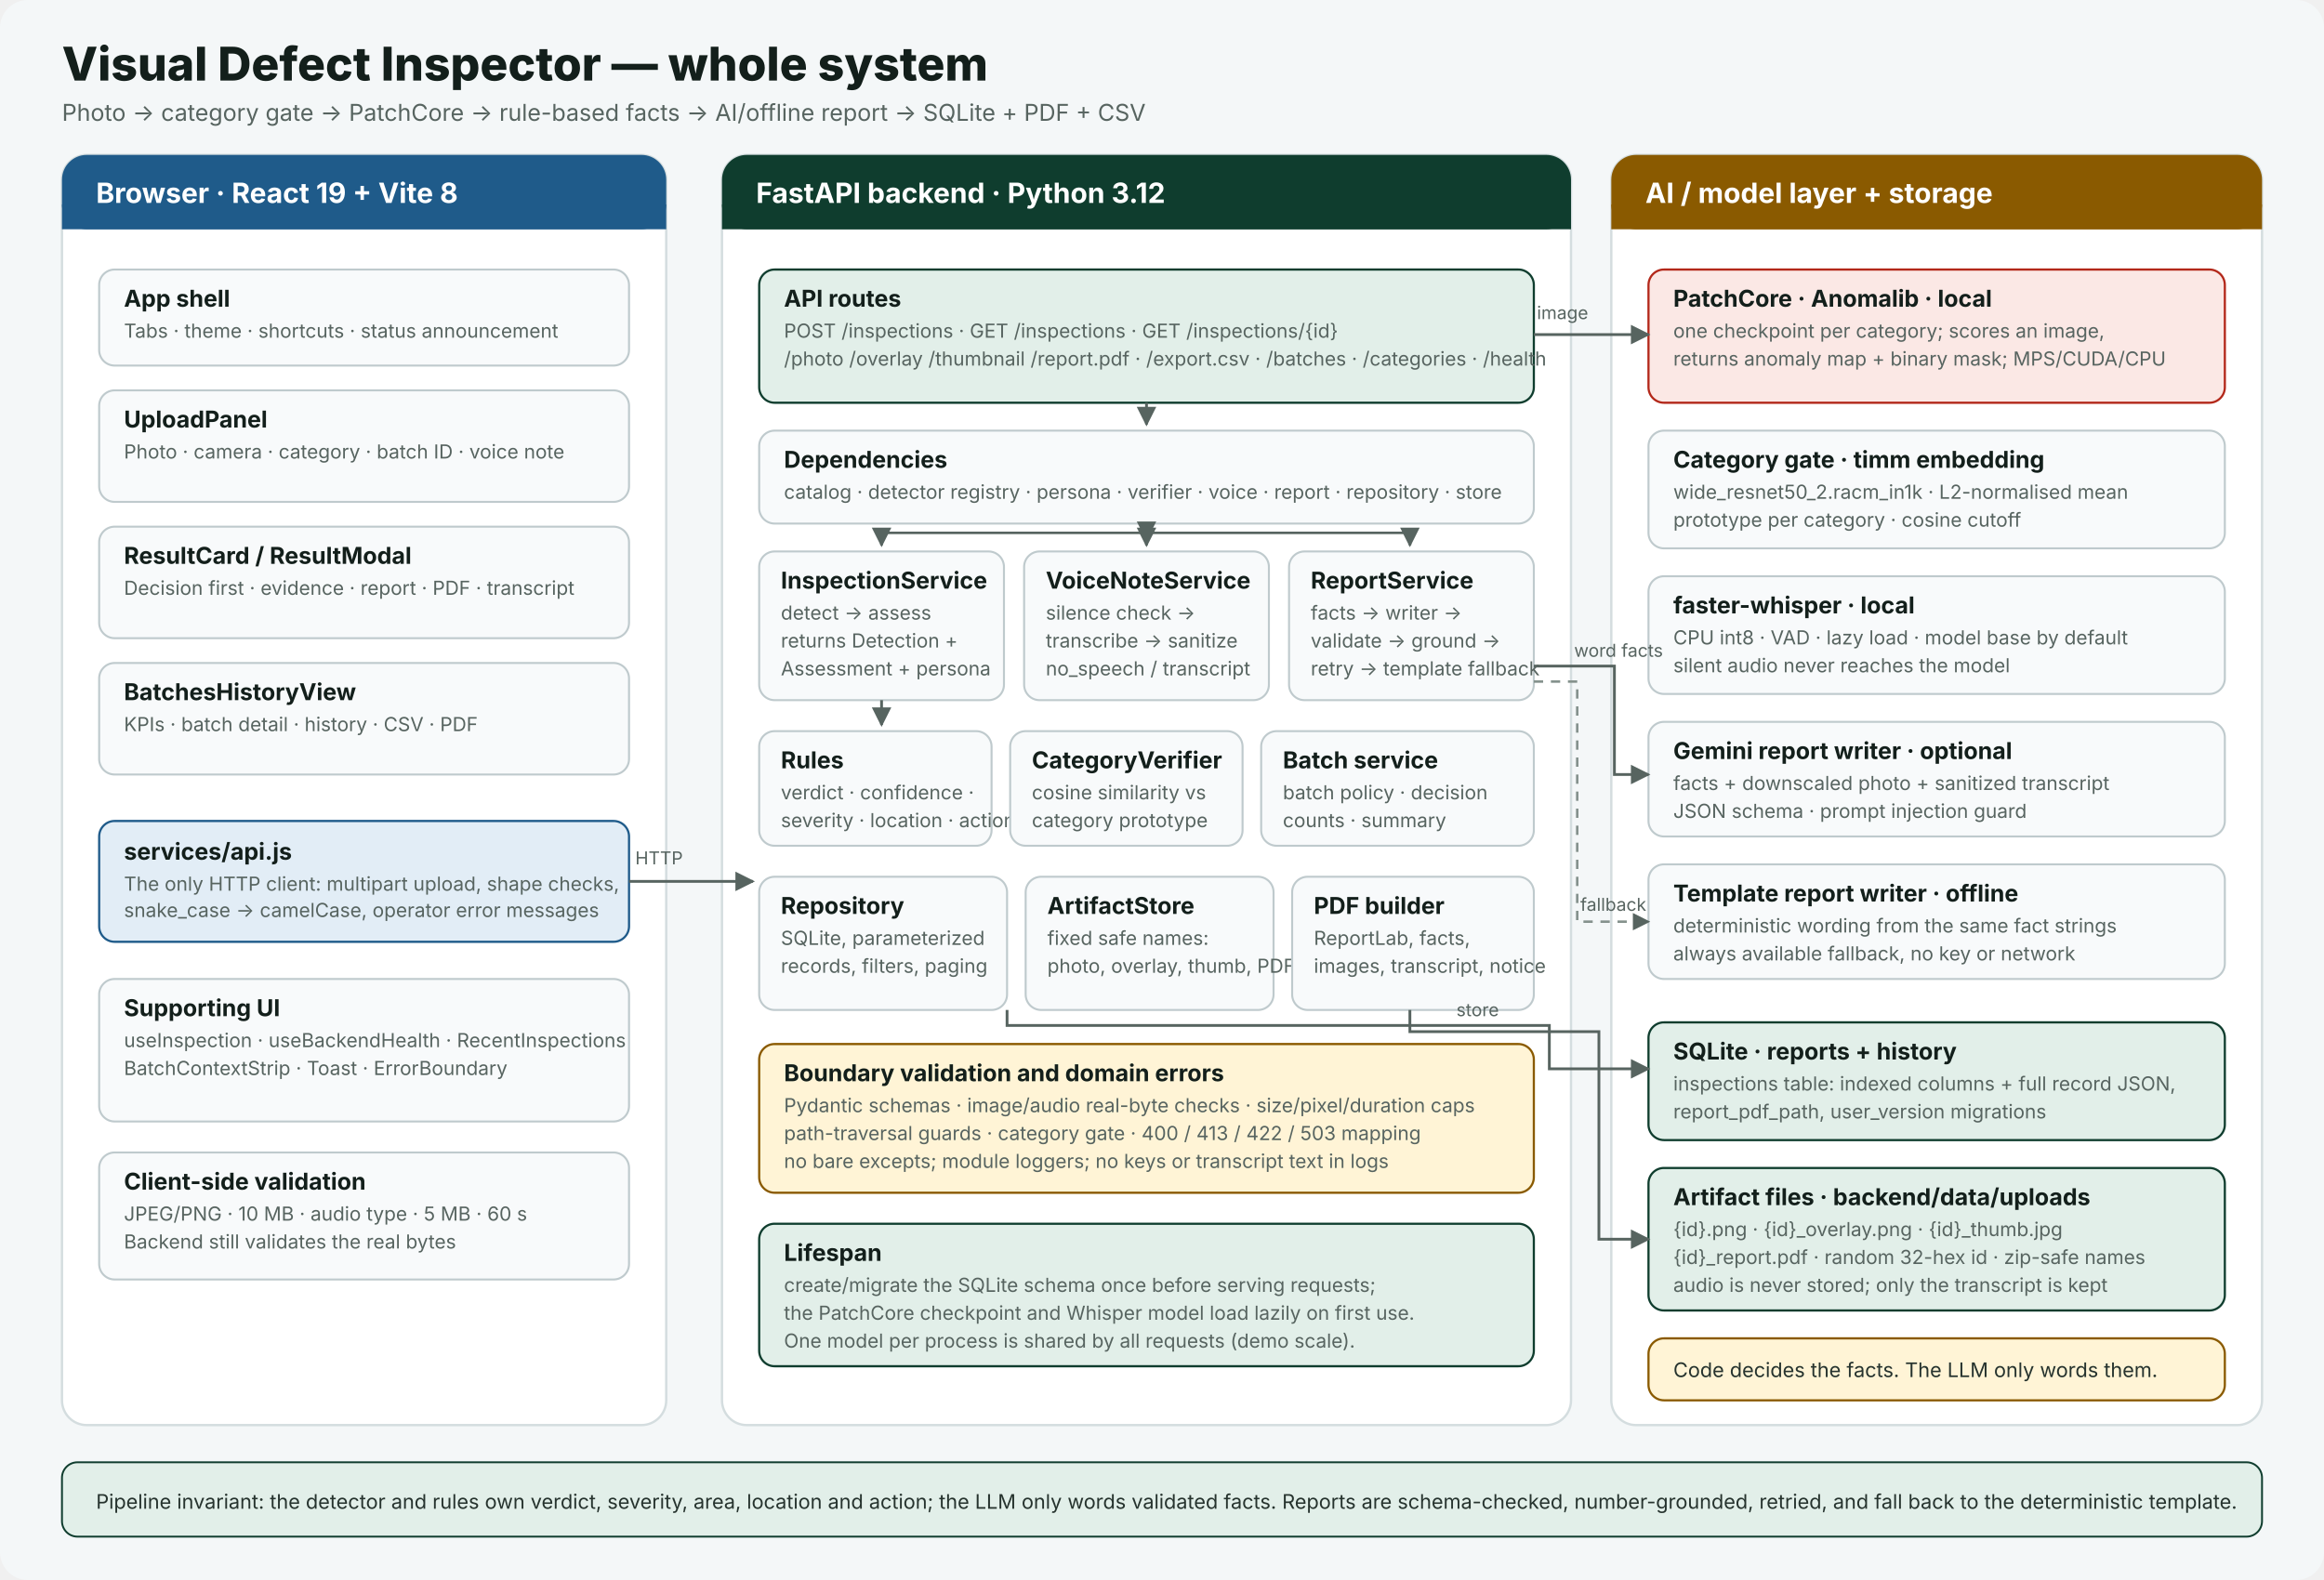
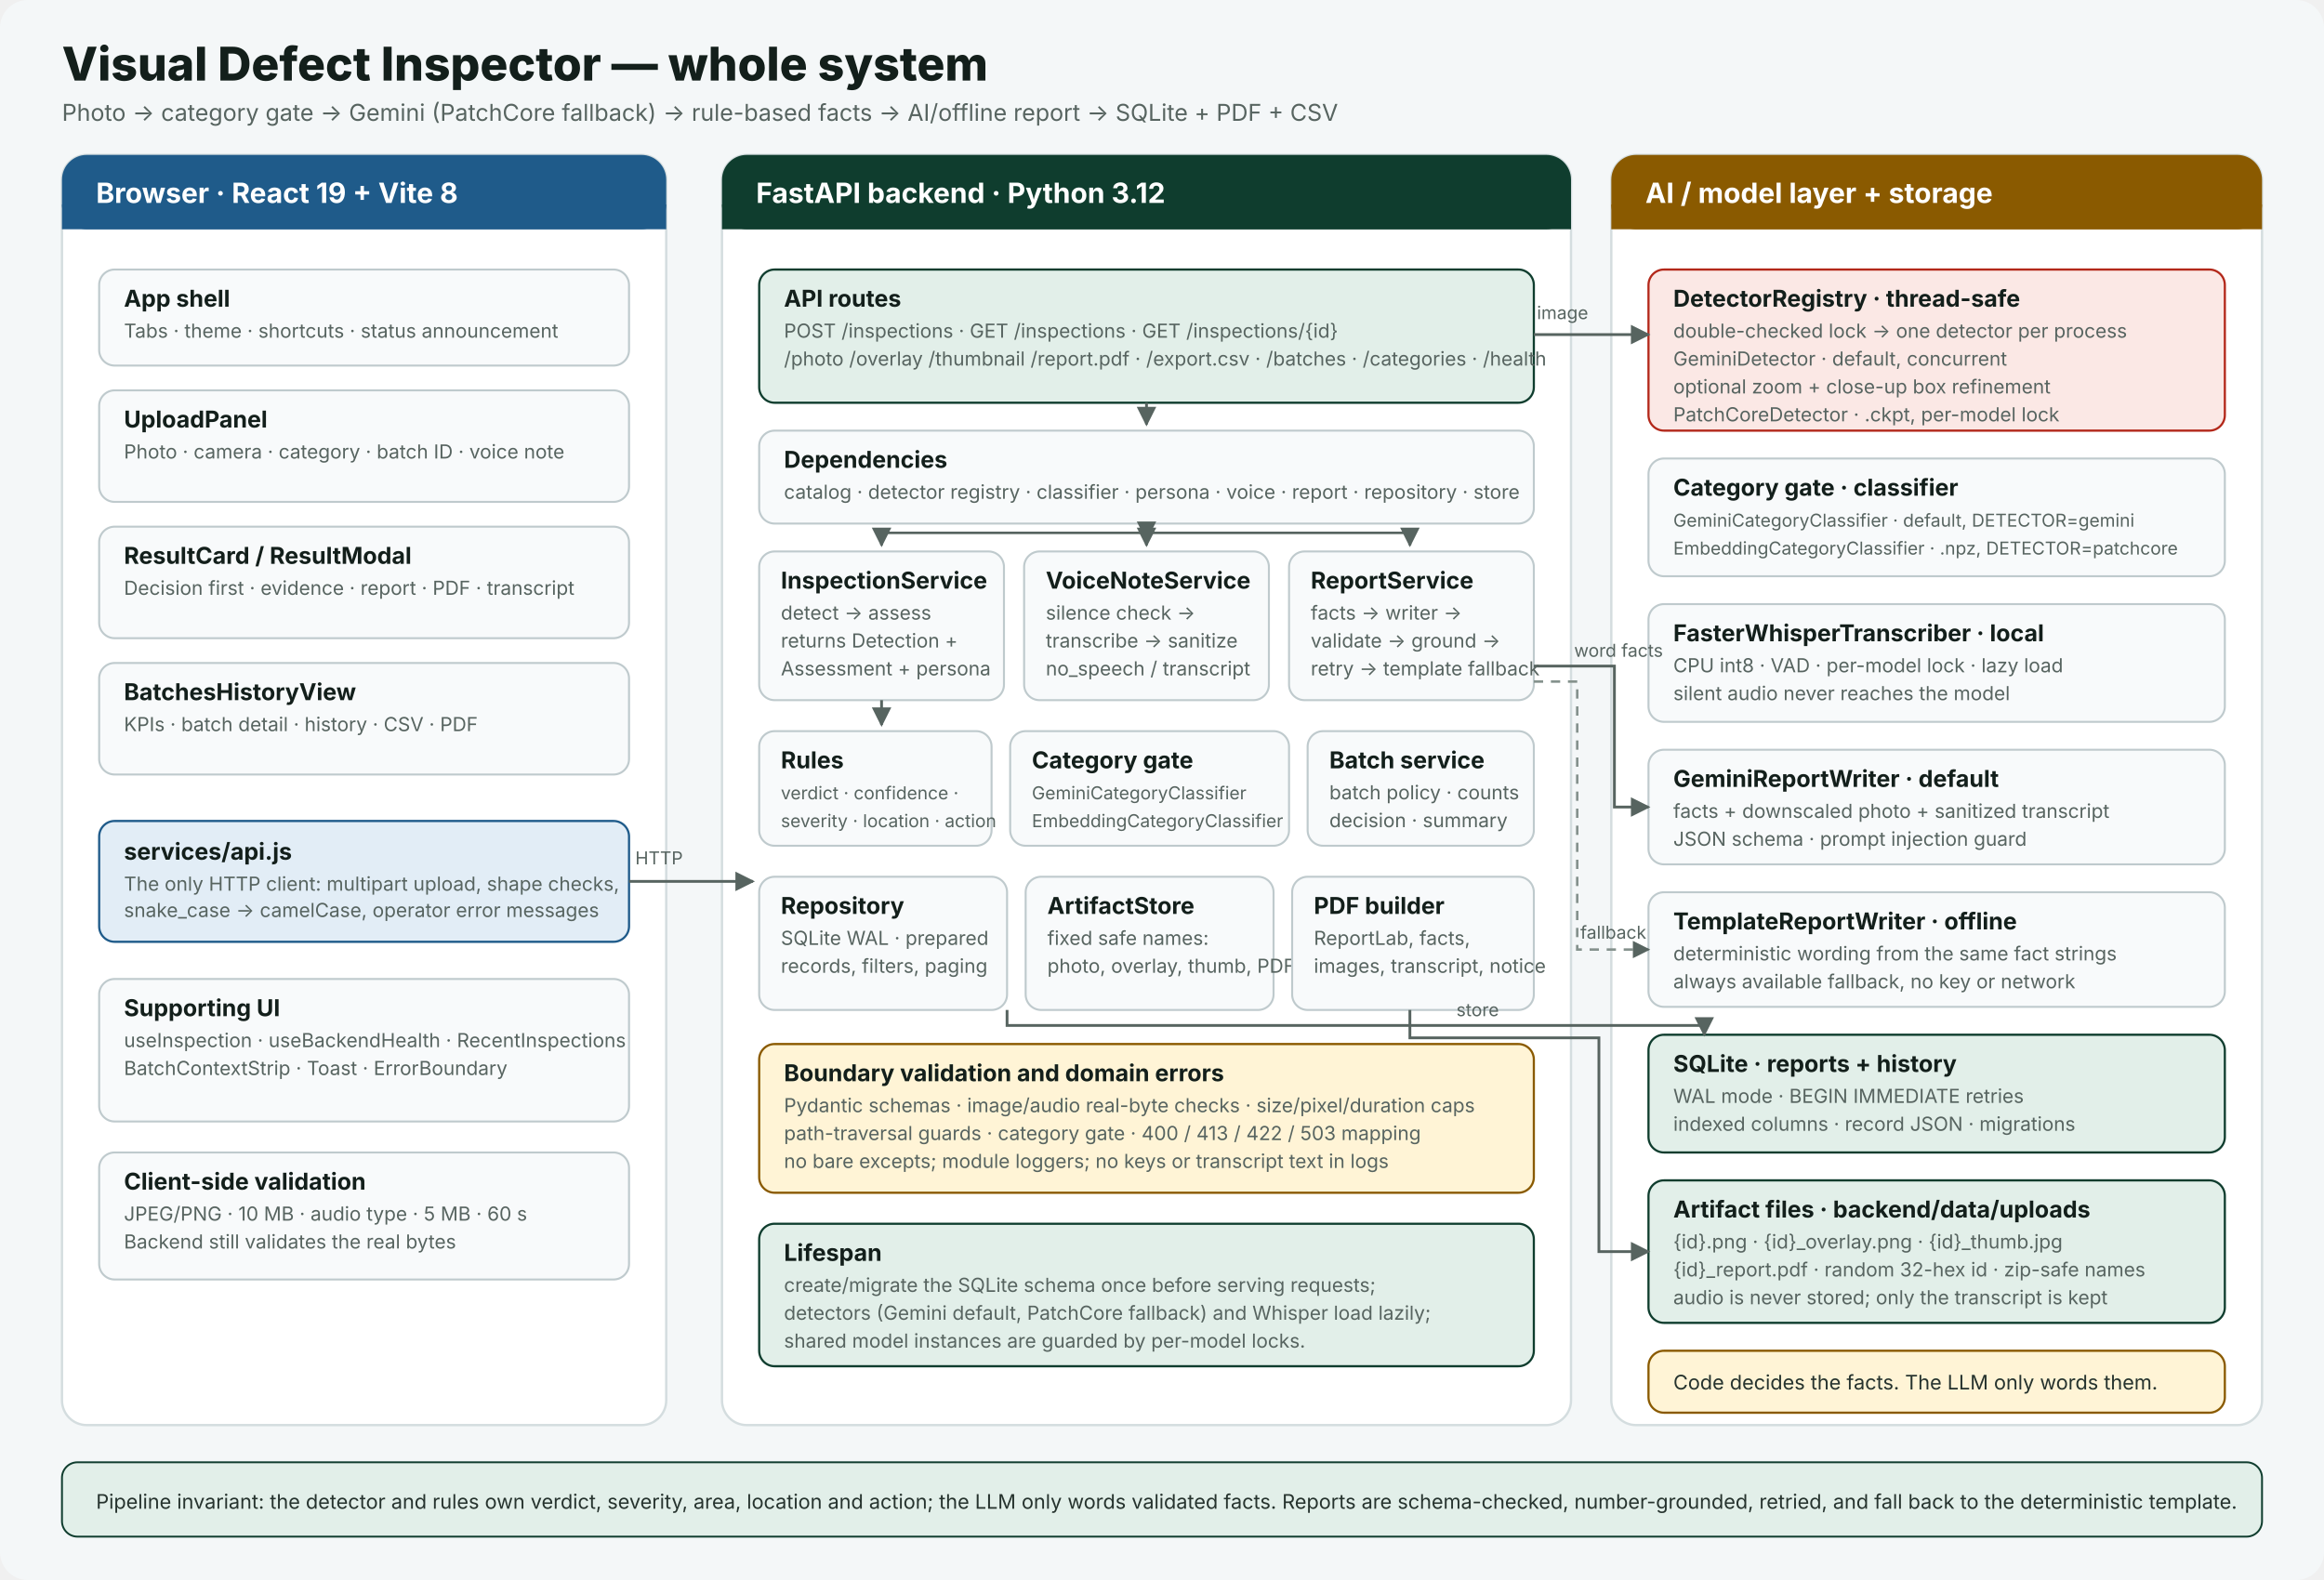
<svg xmlns="http://www.w3.org/2000/svg" width="1500" height="1020" viewBox="0 0 1500 1020" role="img" aria-labelledby="title desc">
  <defs>
    <marker id="arrow" viewBox="0 0 10 10" refX="9" refY="5" markerWidth="7" markerHeight="7" orient="auto-start-reverse">
      <path d="M 0 0 L 10 5 L 0 10 z" fill="#576460" />
    </marker>
    <style>
      .bg { fill: #f4f7f8; }
      .column { fill: #ffffff; stroke: #d4dddf; stroke-width: 1.5; }
      .box { fill: #f8fafb; stroke: #bfcacd; stroke-width: 1.3; }
      .box-green { fill: #e2efe9; stroke: #0f3d2e; stroke-width: 1.4; }
      .box-blue { fill: #e2edf6; stroke: #1f5b8a; stroke-width: 1.4; }
      .box-amber { fill: #fff4d6; stroke: #8a5a00; stroke-width: 1.4; }
      .box-red { fill: #fbe8e5; stroke: #b3281a; stroke-width: 1.4; }
      .header-blue { fill: #1f5b8a; }
      .header-green { fill: #0f3d2e; }
      .header-amber { fill: #8a5a00; }
      .title { font-family: Inter, Arial, sans-serif; font-size: 30px; font-weight: 800; fill: #131f1b; }
      .subtitle { font-family: Inter, Arial, sans-serif; font-size: 15px; fill: #576460; }
      .column-title { font-family: Inter, Arial, sans-serif; font-size: 18px; font-weight: 700; fill: #ffffff; }
      .box-title { font-family: Inter, Arial, sans-serif; font-size: 15px; font-weight: 700; fill: #131f1b; }
      .box-text { font-family: Inter, Arial, sans-serif; font-size: 12.5px; fill: #576460; }
      .small { font-family: Inter, Arial, sans-serif; font-size: 11.5px; fill: #576460; }
      .note { font-family: Inter, Arial, sans-serif; font-size: 13px; fill: #26332e; }
      .arrow { stroke: #576460; stroke-width: 1.8; fill: none; marker-end: url(#arrow); }
      .arrow-dash { stroke: #85928d; stroke-width: 1.6; fill: none; stroke-dasharray: 6 5; marker-end: url(#arrow); }
      .line { stroke: #576460; stroke-width: 1.6; fill: none; }
    </style>
  </defs>
  <rect class="bg" width="1500" height="1020" rx="18" />
  <text class="title" x="40" y="52">Visual Defect Inspector — whole system</text>
-   <text class="subtitle" x="40" y="78">Photo → category gate → PatchCore → rule-based facts → AI/offline report → SQLite + PDF + CSV</text>
+   <text class="subtitle" x="40" y="78">Photo → category gate → Gemini (PatchCore fallback) → rule-based facts → AI/offline report → SQLite + PDF + CSV</text>
  <rect class="column" x="40" y="100" width="390" height="820" rx="16" />
  <rect class="header-blue" x="40" y="100" width="390" height="48" rx="16" />
  <rect class="header-blue" x="40" y="132" width="390" height="16" />
  <text class="column-title" x="62" y="131">Browser · React 19 + Vite 8</text>
  <rect class="box" x="64" y="174" width="342" height="62" rx="10" />
  <text class="box-title" x="80" y="198">App shell</text>
  <text class="box-text" x="80" y="218">Tabs · theme · shortcuts · status announcement</text>
  <rect class="box" x="64" y="252" width="342" height="72" rx="10" />
  <text class="box-title" x="80" y="276">UploadPanel</text>
  <text class="box-text" x="80" y="296">Photo · camera · category · batch ID · voice note</text>
  <rect class="box" x="64" y="340" width="342" height="72" rx="10" />
  <text class="box-title" x="80" y="364">ResultCard / ResultModal</text>
  <text class="box-text" x="80" y="384">Decision first · evidence · report · PDF · transcript</text>
  <rect class="box" x="64" y="428" width="342" height="72" rx="10" />
  <text class="box-title" x="80" y="452">BatchesHistoryView</text>
  <text class="box-text" x="80" y="472">KPIs · batch detail · history · CSV · PDF</text>
  <rect class="box-blue" x="64" y="530" width="342" height="78" rx="10" />
  <text class="box-title" x="80" y="555">services/api.js</text>
  <text class="box-text" x="80" y="575">The only HTTP client: multipart upload, shape checks,</text>
  <text class="box-text" x="80" y="592">snake_case → camelCase, operator error messages</text>
  <rect class="box" x="64" y="632" width="342" height="92" rx="10" />
  <text class="box-title" x="80" y="656">Supporting UI</text>
  <text class="box-text" x="80" y="676">useInspection · useBackendHealth · RecentInspections</text>
  <text class="box-text" x="80" y="694">BatchContextStrip · Toast · ErrorBoundary</text>
  <rect class="box" x="64" y="744" width="342" height="82" rx="10" />
  <text class="box-title" x="80" y="768">Client-side validation</text>
  <text class="box-text" x="80" y="788">JPEG/PNG · 10 MB · audio type · 5 MB · 60 s</text>
  <text class="box-text" x="80" y="806">Backend still validates the real bytes</text>
  <rect class="column" x="466" y="100" width="548" height="820" rx="16" />
  <rect class="header-green" x="466" y="100" width="548" height="48" rx="16" />
  <rect class="header-green" x="466" y="132" width="548" height="16" />
  <text class="column-title" x="488" y="131">FastAPI backend · Python 3.12</text>
  <rect class="box-green" x="490" y="174" width="500" height="86" rx="10" />
  <text class="box-title" x="506" y="198">API routes</text>
  <text class="box-text" x="506" y="218">POST /inspections · GET /inspections · GET /inspections/{id}</text>
  <text class="box-text" x="506" y="236">/photo /overlay /thumbnail /report.pdf · /export.csv · /batches · /categories · /health</text>
  <rect class="box" x="490" y="278" width="500" height="60" rx="10" />
  <text class="box-title" x="506" y="302">Dependencies</text>
-   <text class="box-text" x="506" y="322">catalog · detector registry · persona · verifier · voice · report · repository · store</text>
+   <text class="box-text" x="506" y="322">catalog · detector registry · classifier · persona · voice · report · repository · store</text>
  <rect class="box" x="490" y="356" width="158" height="96" rx="10" />
  <text class="box-title" x="504" y="380">InspectionService</text>
  <text class="box-text" x="504" y="400">detect → assess</text>
  <text class="box-text" x="504" y="418">returns Detection +</text>
  <text class="box-text" x="504" y="436">Assessment + persona</text>
  <rect class="box" x="661" y="356" width="158" height="96" rx="10" />
  <text class="box-title" x="675" y="380">VoiceNoteService</text>
  <text class="box-text" x="675" y="400">silence check →</text>
  <text class="box-text" x="675" y="418">transcribe → sanitize</text>
  <text class="box-text" x="675" y="436">no_speech / transcript</text>
  <rect class="box" x="832" y="356" width="158" height="96" rx="10" />
  <text class="box-title" x="846" y="380">ReportService</text>
  <text class="box-text" x="846" y="400">facts → writer →</text>
  <text class="box-text" x="846" y="418">validate → ground →</text>
  <text class="box-text" x="846" y="436">retry → template fallback</text>
  <rect class="box" x="490" y="472" width="150" height="74" rx="10" />
  <text class="box-title" x="504" y="496">Rules</text>
-   <text class="box-text" x="504" y="516">verdict · confidence ·</text>
-   <text class="box-text" x="504" y="534">severity · location · action</text>
-   <rect class="box" x="652" y="472" width="150" height="74" rx="10" />
-   <text class="box-title" x="666" y="496">CategoryVerifier</text>
-   <text class="box-text" x="666" y="516">cosine similarity vs</text>
-   <text class="box-text" x="666" y="534">category prototype</text>
-   <rect class="box" x="814" y="472" width="176" height="74" rx="10" />
-   <text class="box-title" x="828" y="496">Batch service</text>
-   <text class="box-text" x="828" y="516">batch policy · decision</text>
-   <text class="box-text" x="828" y="534">counts · summary</text>
+   <text class="small" x="504" y="516">verdict · confidence ·</text>
+   <text class="small" x="504" y="534">severity · location · action</text>
+   <rect class="box" x="652" y="472" width="180" height="74" rx="10" />
+   <text class="box-title" x="666" y="496">Category gate</text>
+   <text class="small" x="666" y="516">GeminiCategoryClassifier</text>
+   <text class="small" x="666" y="534">EmbeddingCategoryClassifier</text>
+   <rect class="box" x="844" y="472" width="146" height="74" rx="10" />
+   <text class="box-title" x="858" y="496">Batch service</text>
+   <text class="box-text" x="858" y="516">batch policy · counts</text>
+   <text class="box-text" x="858" y="534">decision · summary</text>
  <rect class="box" x="490" y="566" width="160" height="86" rx="10" />
  <text class="box-title" x="504" y="590">Repository</text>
-   <text class="box-text" x="504" y="610">SQLite, parameterized</text>
+   <text class="box-text" x="504" y="610">SQLite WAL · prepared</text>
  <text class="box-text" x="504" y="628">records, filters, paging</text>
  <rect class="box" x="662" y="566" width="160" height="86" rx="10" />
  <text class="box-title" x="676" y="590">ArtifactStore</text>
  <text class="box-text" x="676" y="610">fixed safe names:</text>
  <text class="box-text" x="676" y="628">photo, overlay, thumb, PDF</text>
  <rect class="box" x="834" y="566" width="156" height="86" rx="10" />
  <text class="box-title" x="848" y="590">PDF builder</text>
  <text class="box-text" x="848" y="610">ReportLab, facts,</text>
  <text class="box-text" x="848" y="628">images, transcript, notice</text>
  <rect class="box-amber" x="490" y="674" width="500" height="96" rx="10" />
  <text class="box-title" x="506" y="698">Boundary validation and domain errors</text>
  <text class="box-text" x="506" y="718">Pydantic schemas · image/audio real-byte checks · size/pixel/duration caps</text>
  <text class="box-text" x="506" y="736">path-traversal guards · category gate · 400 / 413 / 422 / 503 mapping</text>
  <text class="box-text" x="506" y="754">no bare excepts; module loggers; no keys or transcript text in logs</text>
  <rect class="box-green" x="490" y="790" width="500" height="92" rx="10" />
  <text class="box-title" x="506" y="814">Lifespan</text>
  <text class="box-text" x="506" y="834">create/migrate the SQLite schema once before serving requests;</text>
-   <text class="box-text" x="506" y="852">the PatchCore checkpoint and Whisper model load lazily on first use.</text>
-   <text class="box-text" x="506" y="870">One model per process is shared by all requests (demo scale).</text>
+   <text class="box-text" x="506" y="852">detectors (Gemini default, PatchCore fallback) and Whisper load lazily;</text>
+   <text class="box-text" x="506" y="870">shared model instances are guarded by per-model locks.</text>
  <rect class="column" x="1040" y="100" width="420" height="820" rx="16" />
  <rect class="header-amber" x="1040" y="100" width="420" height="48" rx="16" />
  <rect class="header-amber" x="1040" y="132" width="420" height="16" />
  <text class="column-title" x="1062" y="131">AI / model layer + storage</text>
-   <rect class="box-red" x="1064" y="174" width="372" height="86" rx="10" />
-   <text class="box-title" x="1080" y="198">PatchCore · Anomalib · local</text>
-   <text class="box-text" x="1080" y="218">one checkpoint per category; scores an image,</text>
-   <text class="box-text" x="1080" y="236">returns anomaly map + binary mask; MPS/CUDA/CPU</text>
-   <rect class="box" x="1064" y="278" width="372" height="76" rx="10" />
-   <text class="box-title" x="1080" y="302">Category gate · timm embedding</text>
-   <text class="box-text" x="1080" y="322">wide_resnet50_2.racm_in1k · L2-normalised mean</text>
-   <text class="box-text" x="1080" y="340">prototype per category · cosine cutoff</text>
-   <rect class="box" x="1064" y="372" width="372" height="76" rx="10" />
-   <text class="box-title" x="1080" y="396">faster-whisper · local</text>
-   <text class="box-text" x="1080" y="416">CPU int8 · VAD · lazy load · model base by default</text>
-   <text class="box-text" x="1080" y="434">silent audio never reaches the model</text>
-   <rect class="box" x="1064" y="466" width="372" height="74" rx="10" />
-   <text class="box-title" x="1080" y="490">Gemini report writer · optional</text>
-   <text class="box-text" x="1080" y="510">facts + downscaled photo + sanitized transcript</text>
-   <text class="box-text" x="1080" y="528">JSON schema · prompt injection guard</text>
-   <rect class="box" x="1064" y="558" width="372" height="74" rx="10" />
-   <text class="box-title" x="1080" y="582">Template report writer · offline</text>
-   <text class="box-text" x="1080" y="602">deterministic wording from the same fact strings</text>
-   <text class="box-text" x="1080" y="620">always available fallback, no key or network</text>
-   <rect class="box-green" x="1064" y="660" width="372" height="76" rx="10" />
-   <text class="box-title" x="1080" y="684">SQLite · reports + history</text>
-   <text class="box-text" x="1080" y="704">inspections table: indexed columns + full record JSON,</text>
-   <text class="box-text" x="1080" y="722">report_pdf_path, user_version migrations</text>
-   <rect class="box-green" x="1064" y="754" width="372" height="92" rx="10" />
-   <text class="box-title" x="1080" y="778">Artifact files · backend/data/uploads</text>
-   <text class="box-text" x="1080" y="798">{id}.png · {id}_overlay.png · {id}_thumb.jpg</text>
-   <text class="box-text" x="1080" y="816">{id}_report.pdf · random 32-hex id · zip-safe names</text>
-   <text class="box-text" x="1080" y="834">audio is never stored; only the transcript is kept</text>
-   <rect class="box-amber" x="1064" y="864" width="372" height="40" rx="10" />
-   <text class="note" x="1080" y="889">Code decides the facts. The LLM only words them.</text>
+   <rect class="box-red" x="1064" y="174" width="372" height="104" rx="10" />
+   <text class="box-title" x="1080" y="198">DetectorRegistry · thread-safe</text>
+   <text class="box-text" x="1080" y="218">double-checked lock → one detector per process</text>
+   <text class="box-text" x="1080" y="236">GeminiDetector · default, concurrent</text>
+   <text class="box-text" x="1080" y="254">optional zoom + close-up box refinement</text>
+   <text class="box-text" x="1080" y="272">PatchCoreDetector · .ckpt, per-model lock</text>
+   <rect class="box" x="1064" y="296" width="372" height="76" rx="10" />
+   <text class="box-title" x="1080" y="320">Category gate · classifier</text>
+   <text class="small" x="1080" y="340">GeminiCategoryClassifier · default, DETECTOR=gemini</text>
+   <text class="small" x="1080" y="358">EmbeddingCategoryClassifier · .npz, DETECTOR=patchcore</text>
+   <rect class="box" x="1064" y="390" width="372" height="76" rx="10" />
+   <text class="box-title" x="1080" y="414">FasterWhisperTranscriber · local</text>
+   <text class="box-text" x="1080" y="434">CPU int8 · VAD · per-model lock · lazy load</text>
+   <text class="box-text" x="1080" y="452">silent audio never reaches the model</text>
+   <rect class="box" x="1064" y="484" width="372" height="74" rx="10" />
+   <text class="box-title" x="1080" y="508">GeminiReportWriter · default</text>
+   <text class="box-text" x="1080" y="528">facts + downscaled photo + sanitized transcript</text>
+   <text class="box-text" x="1080" y="546">JSON schema · prompt injection guard</text>
+   <rect class="box" x="1064" y="576" width="372" height="74" rx="10" />
+   <text class="box-title" x="1080" y="600">TemplateReportWriter · offline</text>
+   <text class="box-text" x="1080" y="620">deterministic wording from the same fact strings</text>
+   <text class="box-text" x="1080" y="638">always available fallback, no key or network</text>
+   <rect class="box-green" x="1064" y="668" width="372" height="76" rx="10" />
+   <text class="box-title" x="1080" y="692">SQLite · reports + history</text>
+   <text class="box-text" x="1080" y="712">WAL mode · BEGIN IMMEDIATE retries</text>
+   <text class="box-text" x="1080" y="730">indexed columns · record JSON · migrations</text>
+   <rect class="box-green" x="1064" y="762" width="372" height="92" rx="10" />
+   <text class="box-title" x="1080" y="786">Artifact files · backend/data/uploads</text>
+   <text class="box-text" x="1080" y="806">{id}.png · {id}_overlay.png · {id}_thumb.jpg</text>
+   <text class="box-text" x="1080" y="824">{id}_report.pdf · random 32-hex id · zip-safe names</text>
+   <text class="box-text" x="1080" y="842">audio is never stored; only the transcript is kept</text>
+   <rect class="box-amber" x="1064" y="872" width="372" height="40" rx="10" />
+   <text class="note" x="1080" y="897">Code decides the facts. The LLM only words them.</text>
  <path class="arrow" d="M 406 569 L 486 569" />
  <text class="small" x="410" y="558">HTTP</text>
  <path class="arrow" d="M 740 260 L 740 274" />
  <path class="arrow" d="M 740 338 L 740 348" />
  <path class="line" d="M 569 344 L 911 344" />
  <path class="arrow" d="M 569 344 L 569 352" />
  <path class="arrow" d="M 740 344 L 740 352" />
  <path class="arrow" d="M 910 344 L 910 352" />
  <path class="arrow" d="M 569 452 L 569 468" />
-   <path class="arrow" d="M 990 430 L 1042 430 L 1042 500 L 1064 500" />
+   <path class="arrow" d="M 990 430 L 1042 430 L 1042 521 L 1064 521" />
  <text class="small" x="1016" y="424">word facts</text>
  <path class="arrow" d="M 990 216 L 1064 216" />
  <text class="small" x="992" y="206">image</text>
-   <path class="arrow-dash" d="M 990 440 L 1018 440 L 1018 595 L 1064 595" />
-   <text class="small" x="1020" y="588">fallback</text>
-   <path class="arrow" d="M 650 652 L 650 662 L 1000 662 L 1000 690 L 1064 690" />
-   <path class="arrow" d="M 910 652 L 910 666 L 1032 666 L 1032 800 L 1064 800" />
+   <path class="arrow-dash" d="M 990 440 L 1018 440 L 1018 613 L 1064 613" />
+   <text class="small" x="1020" y="606">fallback</text>
+   <path class="arrow" d="M 650 652 L 650 662 L 1100 662 L 1100 668" />
+   <path class="arrow" d="M 910 652 L 910 670 L 1032 670 L 1032 808 L 1064 808" />
  <text class="small" x="940" y="656">store</text>
  <rect x="40" y="944" width="1420" height="48" rx="10" fill="#e2efe9" stroke="#0f3d2e" stroke-width="1.2" />
  <text class="note" x="62" y="974">Pipeline invariant: the detector and rules own verdict, severity, area, location and action; the LLM only words validated facts. Reports are schema-checked, number-grounded, retried, and fall back to the deterministic template.</text>
</svg>
